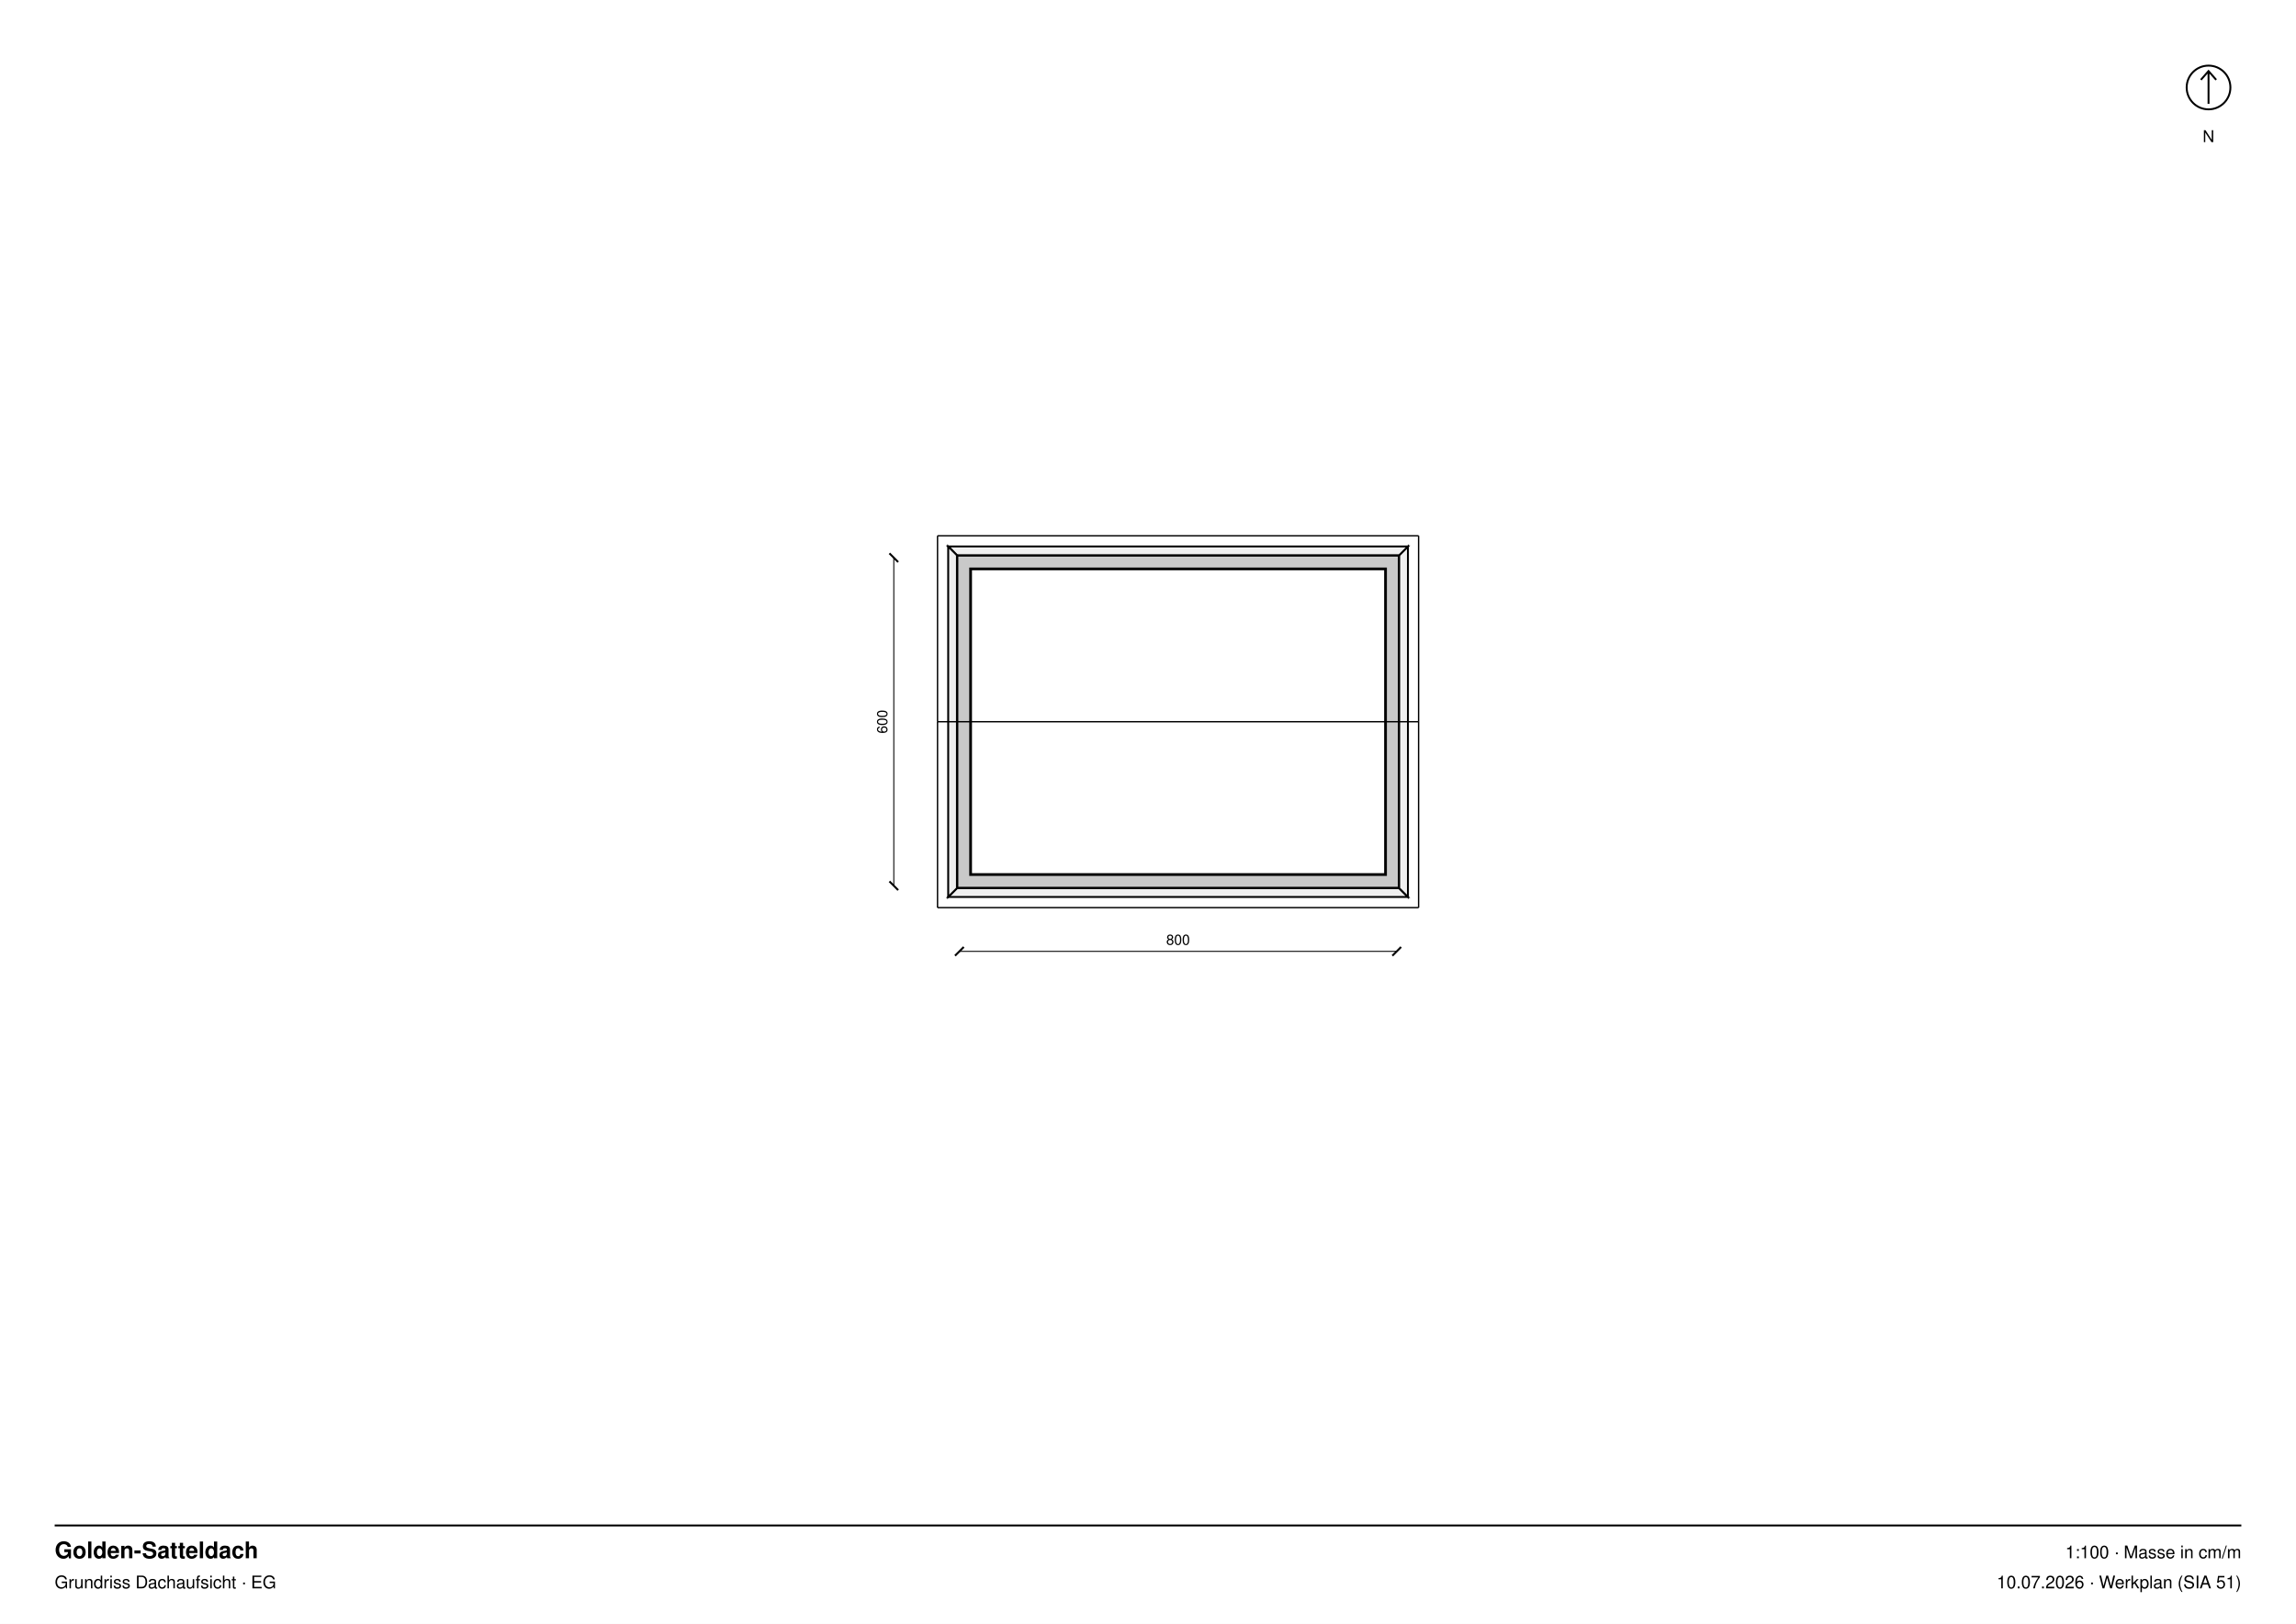
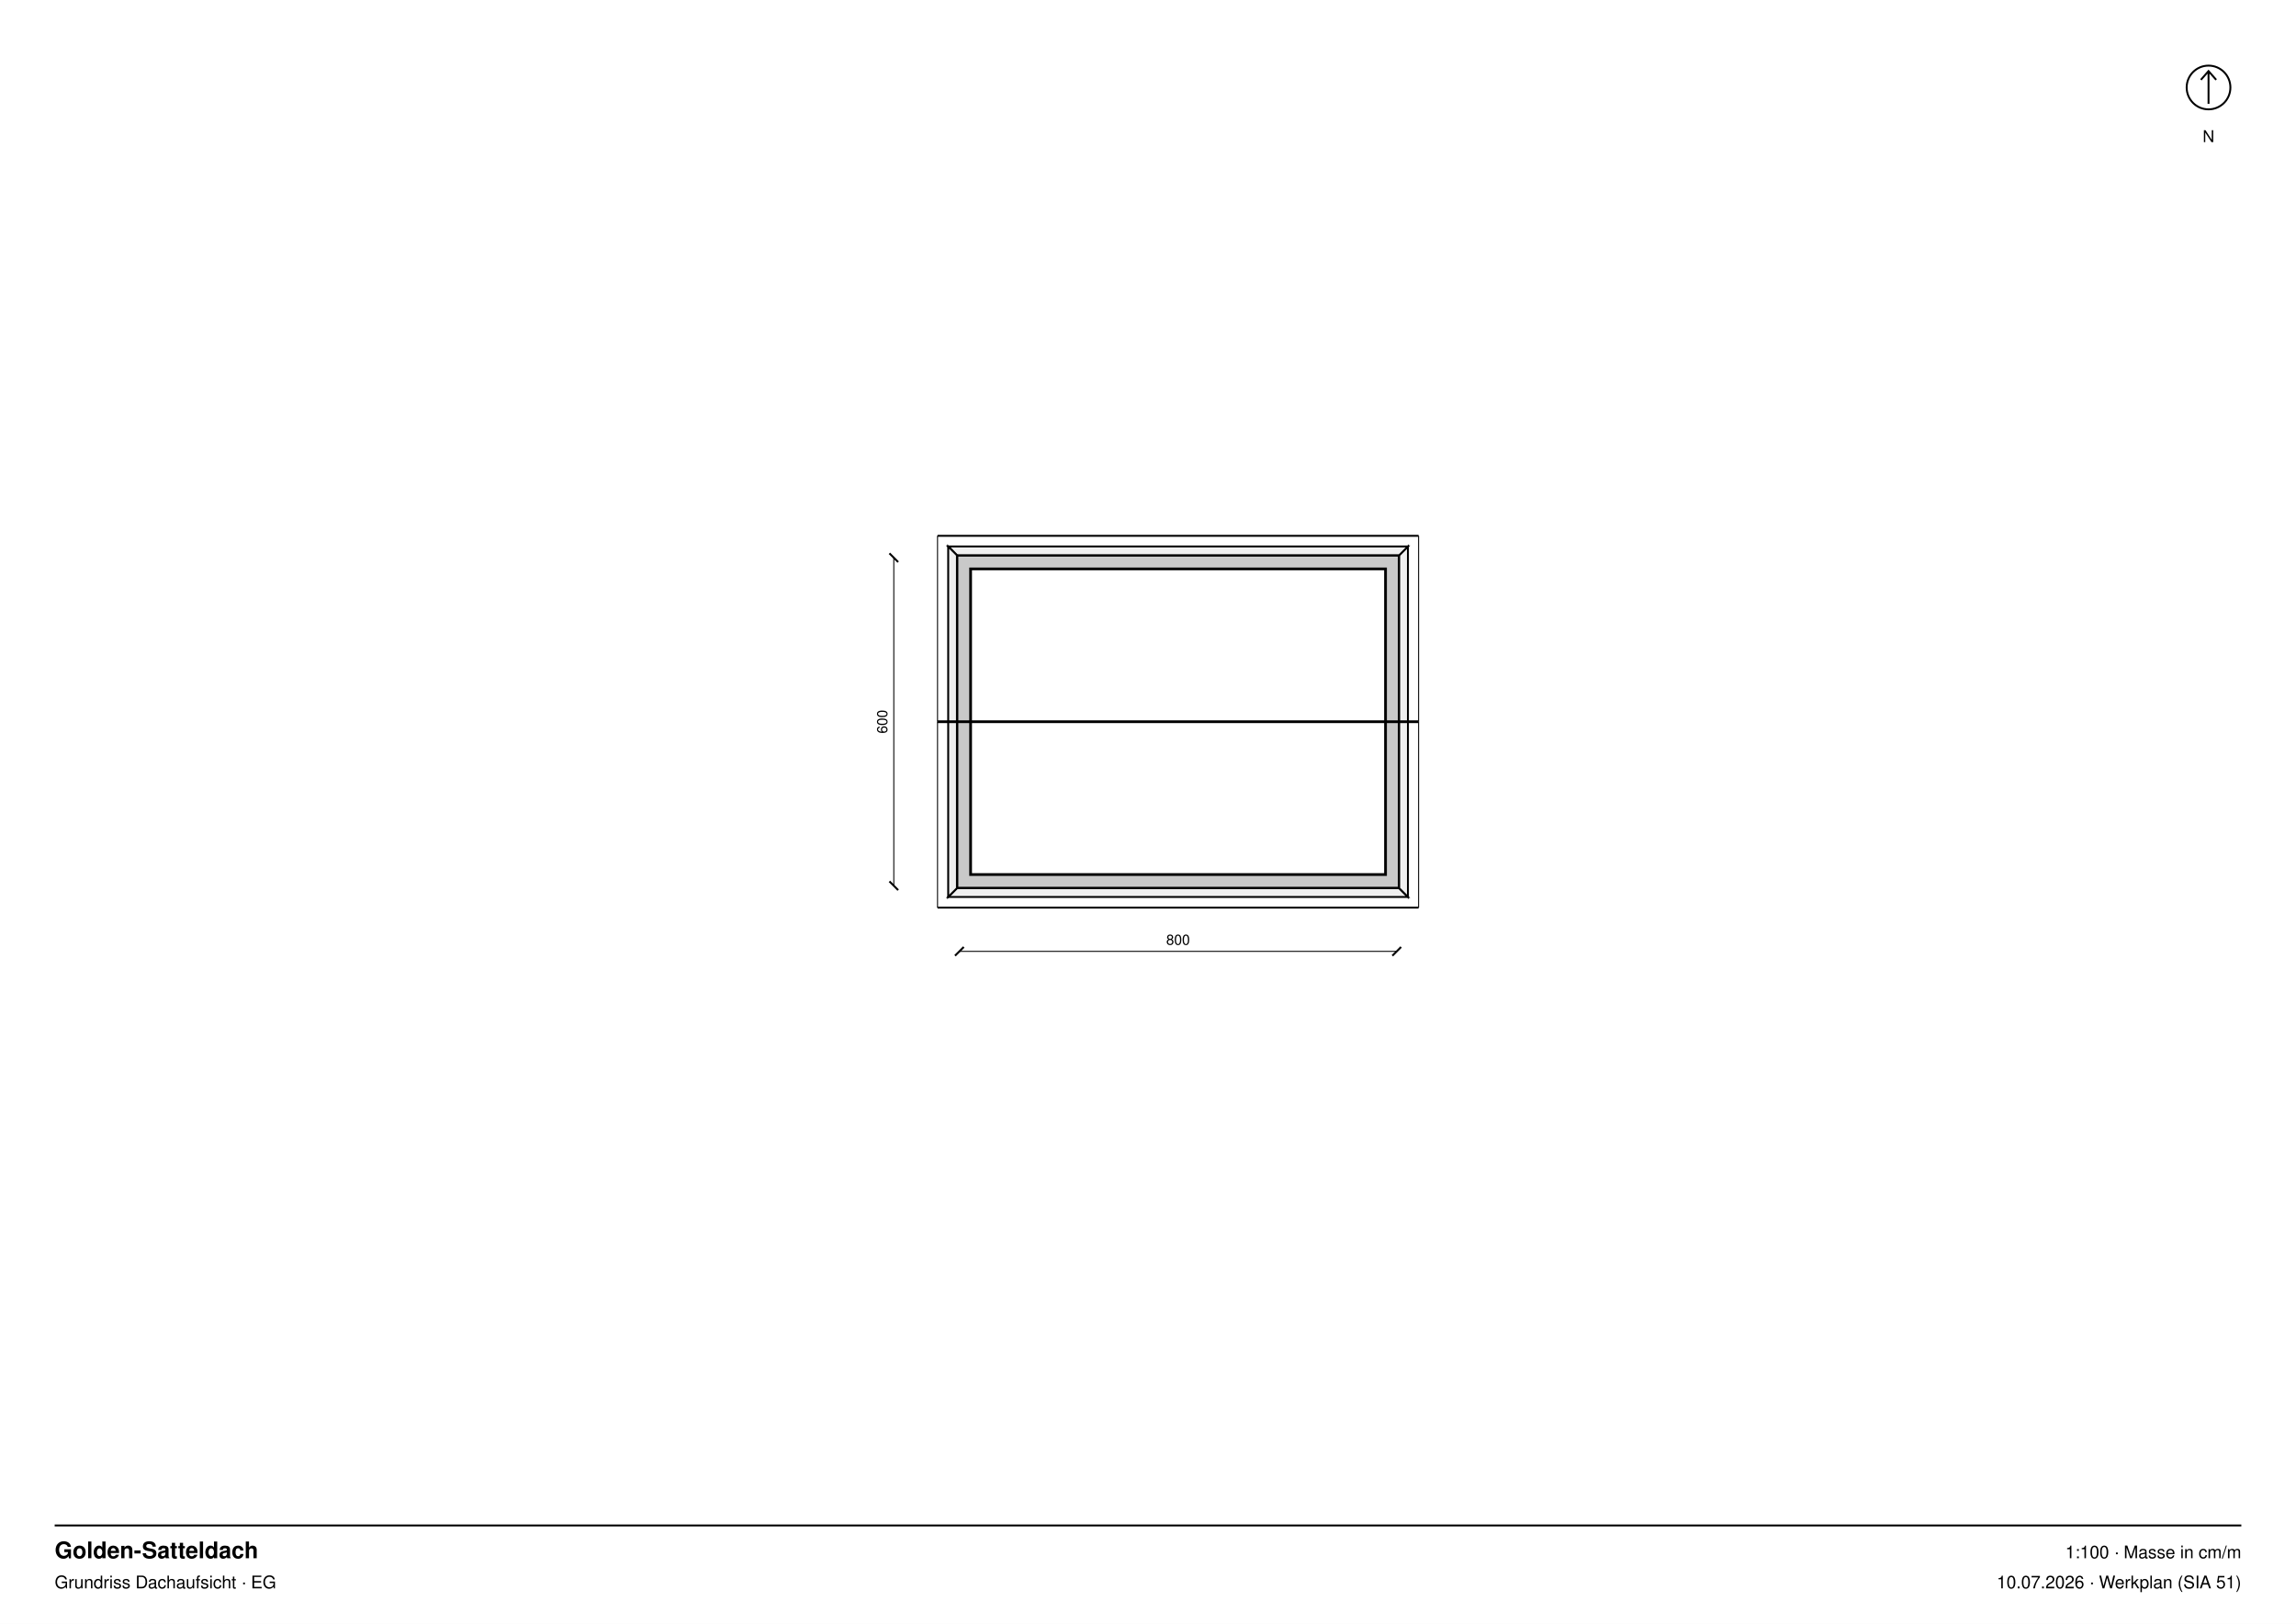
<svg xmlns="http://www.w3.org/2000/svg" width="420mm" height="297mm" viewBox="0 0 420 297" font-family="Helvetica, Arial, sans-serif">
  <rect width="420" height="297" fill="white" />
  <g transform="translate(175.50, 162.00) scale(0.01)">
    <path d="M 8045 45 L 8045 -6045 L -45 -6045 L -45 45 Z M 205 -5795 L 7795 -5795 L 7795 -205 L 205 -205 Z" fill-rule="evenodd" fill="#c9c9c9" stroke="black" stroke-width="50" />
    <path d="M -45 45 L 8045 45 L 8205 205 L -205 205 Z" fill-rule="evenodd" fill="#efefef" stroke="black" stroke-width="35" />
    <path d="M 8045 45 L 8045 -6045 L 8205 -6205 L 8205 205 Z" fill-rule="evenodd" fill="#efefef" stroke="black" stroke-width="35" />
    <path d="M 8045 -6045 L -45 -6045 L -205 -6205 L 8205 -6205 Z" fill-rule="evenodd" fill="#efefef" stroke="black" stroke-width="35" />
    <path d="M -45 -6045 L -45 45 L -205 205 L -205 -6205 Z" fill-rule="evenodd" fill="#efefef" stroke="black" stroke-width="35" />
-     <line x1="-400" y1="-3000" x2="-400" y2="400" stroke="black" stroke-width="25" />
-     <line x1="-400" y1="400" x2="8400" y2="400" stroke="black" stroke-width="25" />
-     <line x1="8400" y1="400" x2="8400" y2="-3000" stroke="black" stroke-width="25" />
-     <line x1="-400" y1="-3000" x2="8400" y2="-3000" stroke="black" stroke-width="25" />
-     <line x1="8400" y1="-6400" x2="-400" y2="-6400" stroke="black" stroke-width="25" />
-     <line x1="-400" y1="-6400" x2="-400" y2="-3000" stroke="black" stroke-width="25" />
-     <line x1="8400" y1="-3000" x2="8400" y2="-6400" stroke="black" stroke-width="25" />
+     <line x1="-400" y1="-3000" x2="-400" y2="400" stroke="black" stroke-width="18" />
+     <line x1="-400" y1="400" x2="8400" y2="400" stroke="black" stroke-width="35" />
+     <line x1="8400" y1="400" x2="8400" y2="-3000" stroke="black" stroke-width="18" />
+     <line x1="-400" y1="-3000" x2="8400" y2="-3000" stroke="black" stroke-width="50" />
+     <line x1="8400" y1="-6400" x2="-400" y2="-6400" stroke="black" stroke-width="35" />
+     <line x1="-400" y1="-6400" x2="-400" y2="-3000" stroke="black" stroke-width="18" />
+     <line x1="8400" y1="-3000" x2="8400" y2="-6400" stroke="black" stroke-width="18" />
    <g stroke="black" fill="black">
      <line x1="0" y1="1200" x2="8000" y2="1200" stroke-width="18" />
      <line x1="-80" y1="1280" x2="80" y2="1120" stroke-width="36" />
      <line x1="7920" y1="1280" x2="8080" y2="1120" stroke-width="36" />
      <text x="4000" y="1080" text-anchor="middle" font-size="260" stroke="none">800</text>
    </g>
    <g stroke="black" fill="black">
      <line x1="-1200" y1="0" x2="-1200" y2="-6000" stroke-width="18" />
      <line x1="-1280" y1="-80" x2="-1120" y2="80" stroke-width="36" />
      <line x1="-1280" y1="-6080" x2="-1120" y2="-5920" stroke-width="36" />
      <text x="-1320" y="-3000" text-anchor="middle" font-size="260" stroke="none" transform="rotate(-90 -1320 -3000)">600</text>
    </g>
  </g>
  <g stroke="black" fill="none" stroke-width="0.35">
    <circle cx="404" cy="16" r="4" />
    <path d="M 404 19 L 404 13 M 402.6 14.6 L 404 13 L 405.4 14.6" />
    <text x="404" y="26" text-anchor="middle" font-size="3" stroke="none" fill="black">N</text>
  </g>
  <g font-size="3.2">
    <line x1="10" y1="279" x2="410" y2="279" stroke="black" stroke-width="0.35" />
    <text x="10" y="285" font-weight="bold" font-size="4.2">Golden-Satteldach</text>
    <text x="10" y="290.5">Grundriss Dachaufsicht · EG</text>
    <text x="410" y="285" text-anchor="end">1:100 · Masse in cm/m</text>
    <text x="410" y="290.5" text-anchor="end">10.07.2026 · Werkplan (SIA 51)</text>
  </g>
</svg>
